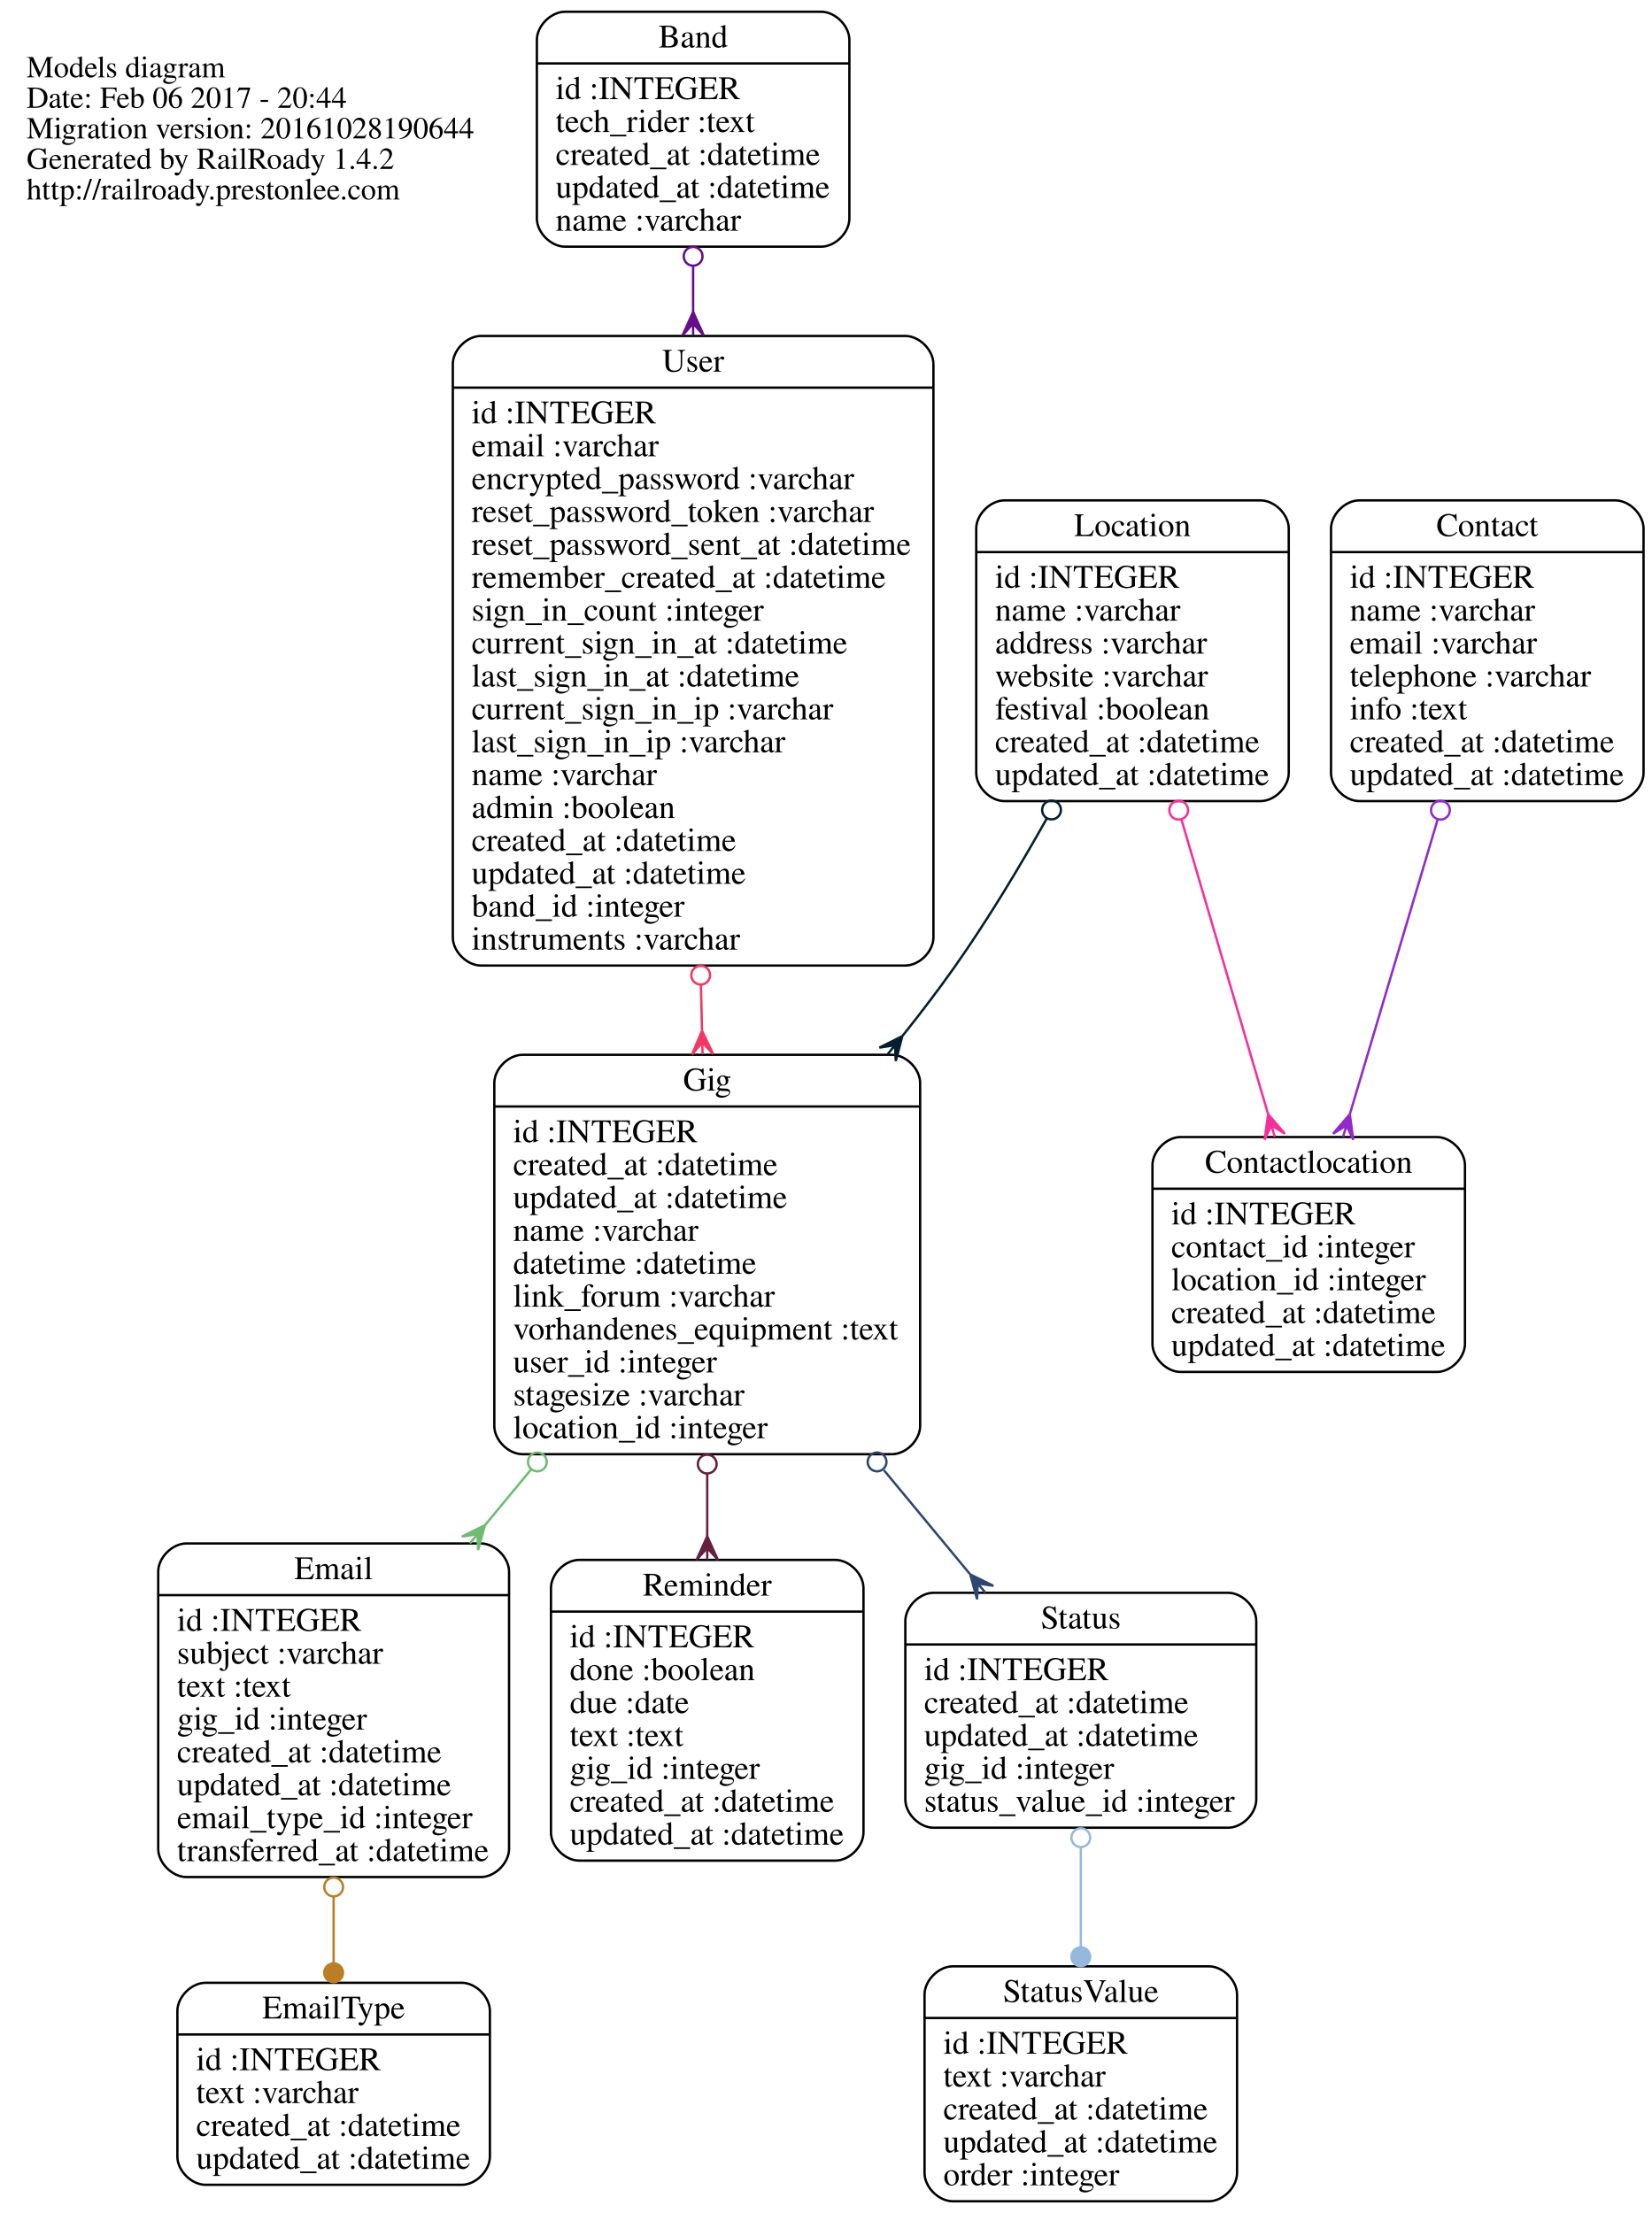
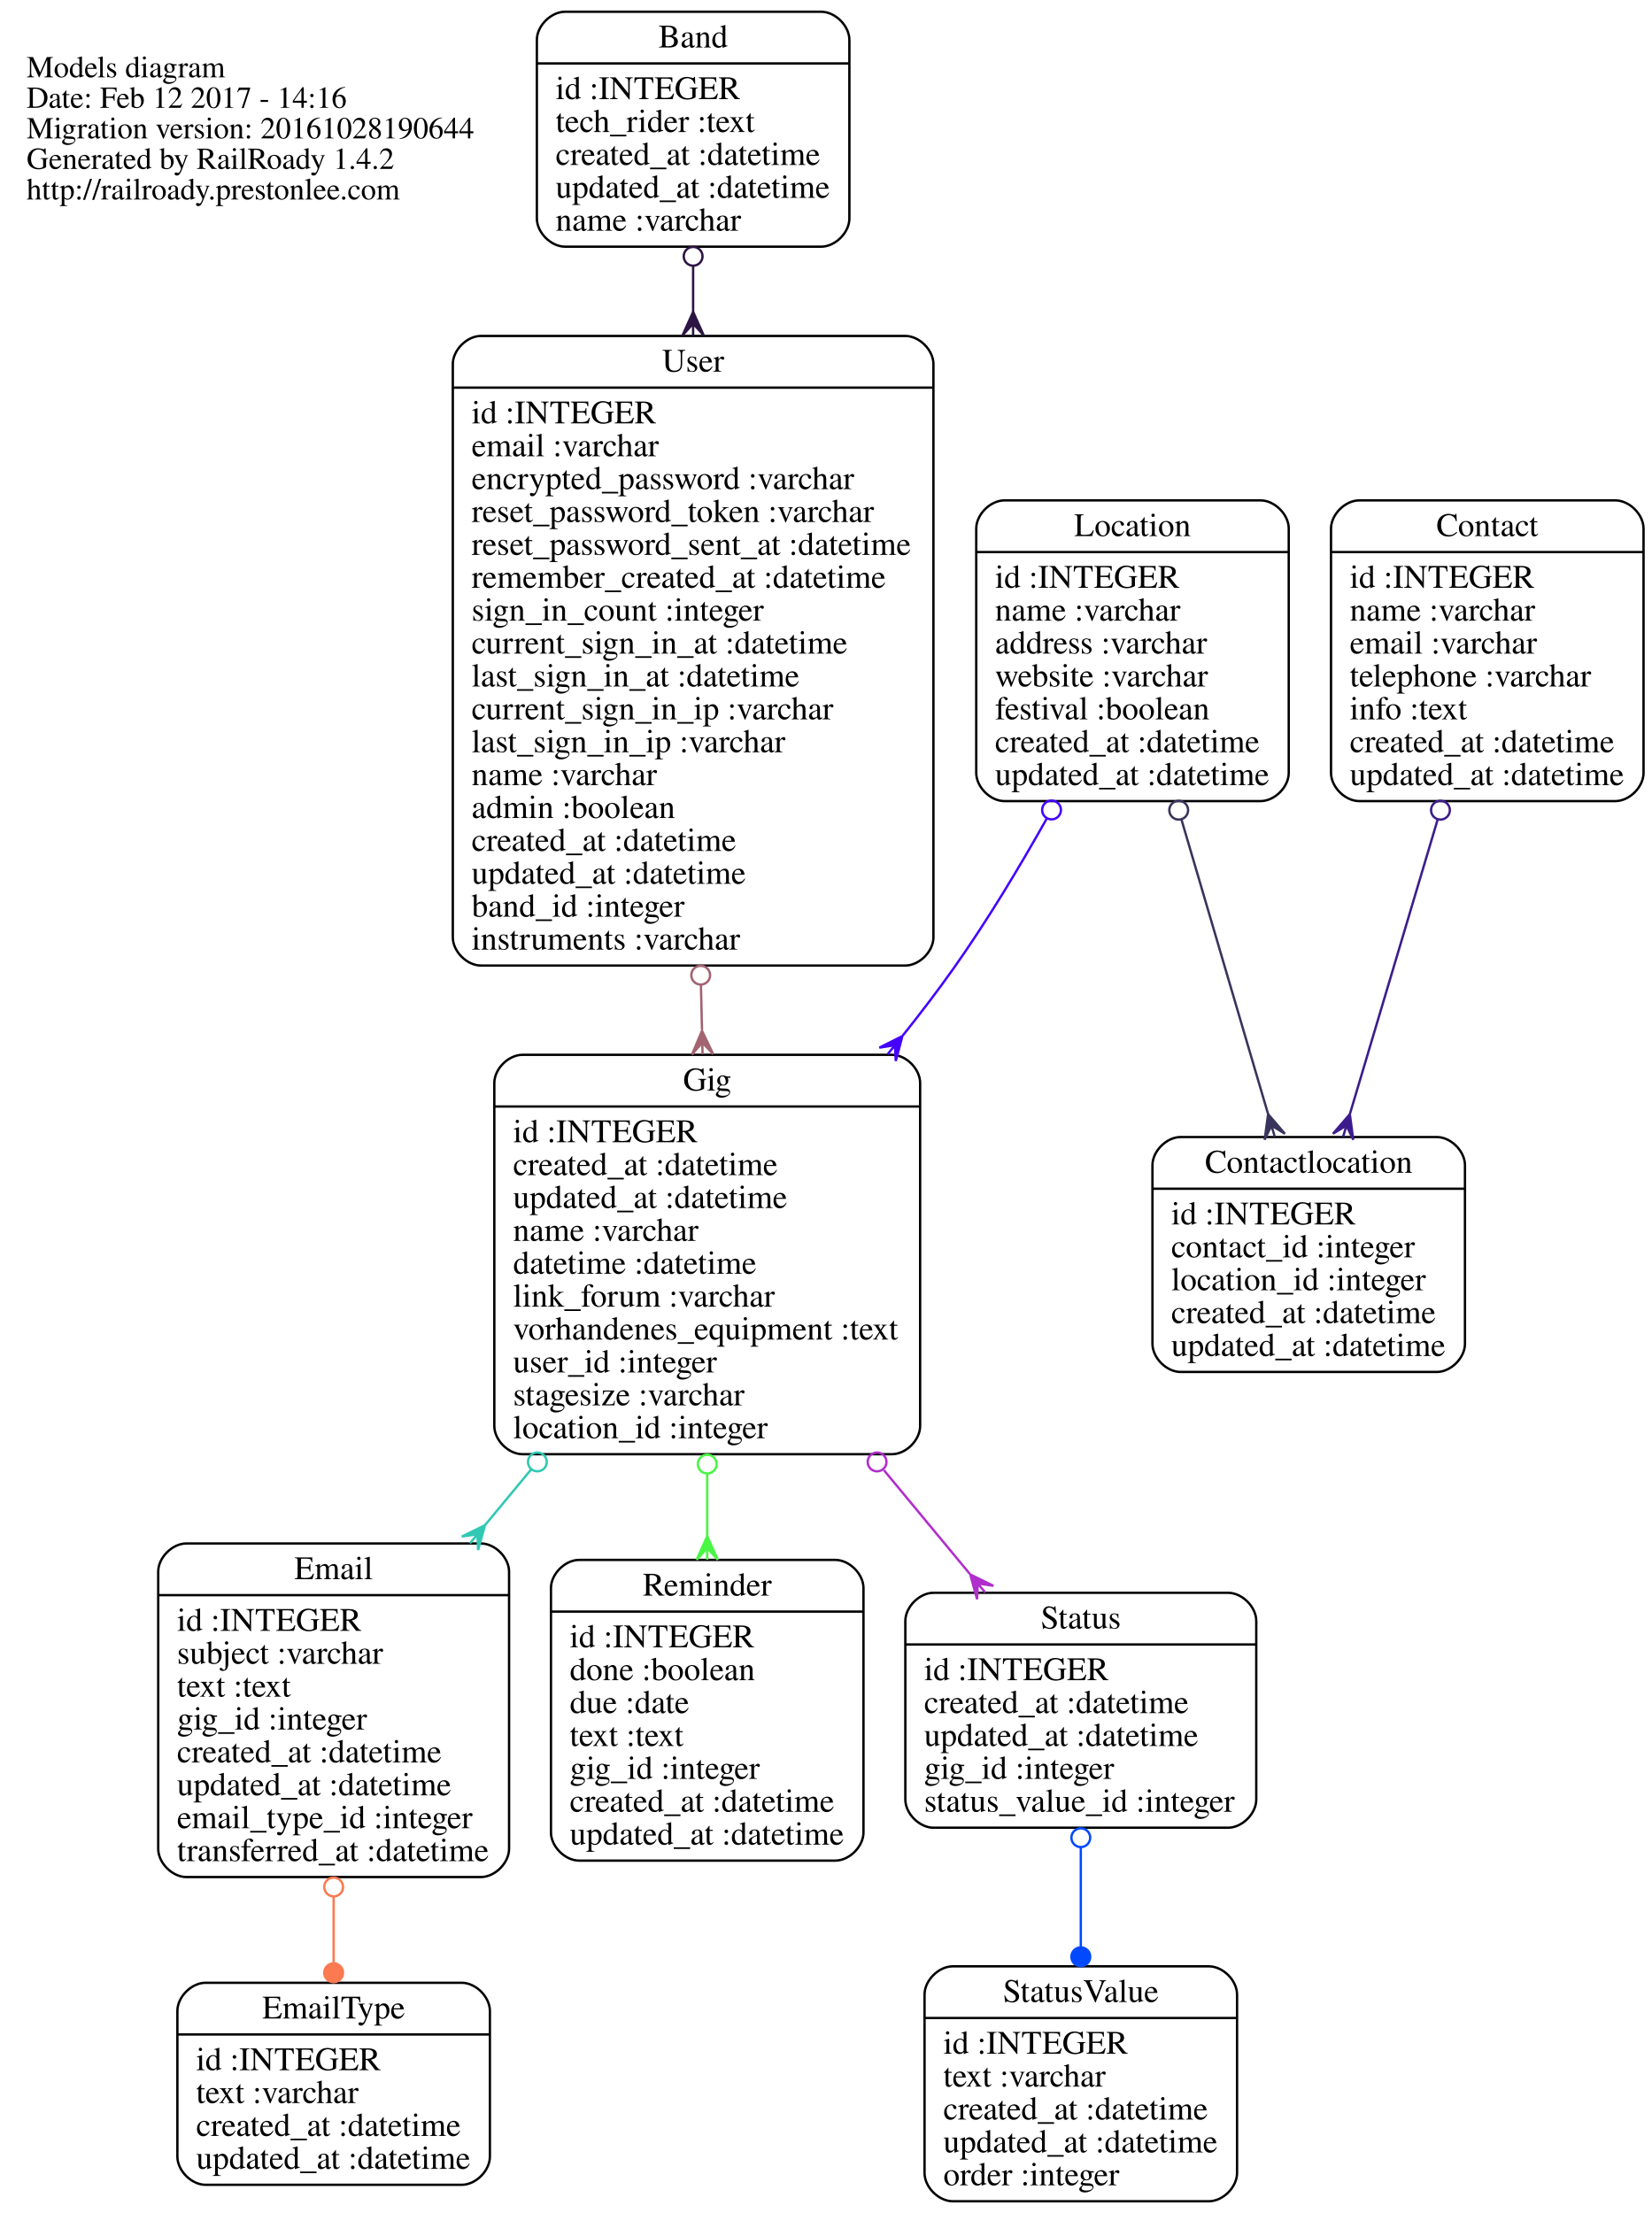
<svg xmlns="http://www.w3.org/2000/svg" width="703pt" height="942pt" viewBox="0.00 0.00 703.00 942.00">
  <g id="graph0" class="graph" transform="scale(1 1) rotate(0) translate(4 938)">
    <polygon fill="none" stroke="none" points="-4,4 -4,-938 699,-938 699,4 -4,4" />
    <g id="node1" class="node">
      <text text-anchor="start" x="7.312" y="-905.1" font-family="Times,serif" font-size="13.00">Models diagram</text>
-       <text text-anchor="start" x="7.312" y="-892.1" font-family="Times,serif" font-size="13.00">Date: Feb 06 2017 - 20:44</text>
+       <text text-anchor="start" x="7.312" y="-892.1" font-family="Times,serif" font-size="13.00">Date: Feb 12 2017 - 14:16</text>
      <text text-anchor="start" x="7.312" y="-879.1" font-family="Times,serif" font-size="13.00">Migration version: 20161028190644</text>
      <text text-anchor="start" x="7.312" y="-866.1" font-family="Times,serif" font-size="13.00">Generated by RailRoady 1.4.2</text>
      <text text-anchor="start" x="7.312" y="-853.1" font-family="Times,serif" font-size="13.00">http://railroady.prestonlee.com</text>
    </g>
    <g id="node2" class="node">
      <path fill="none" stroke="black" d="M236.495,-833C236.495,-833 345.505,-833 345.505,-833 351.505,-833 357.505,-839 357.505,-845 357.505,-845 357.505,-921 357.505,-921 357.505,-927 351.505,-933 345.505,-933 345.505,-933 236.495,-933 236.495,-933 230.495,-933 224.495,-927 224.495,-921 224.495,-921 224.495,-845 224.495,-845 224.495,-839 230.495,-833 236.495,-833" />
      <text text-anchor="middle" x="291" y="-917.8" font-family="Times,serif" font-size="14.00">Band</text>
      <polyline fill="none" stroke="black" points="224.495,-911 357.505,-911 " />
      <text text-anchor="start" x="232.495" y="-895.8" font-family="Times,serif" font-size="14.00">id :INTEGER</text>
      <text text-anchor="start" x="232.495" y="-881.8" font-family="Times,serif" font-size="14.00">tech_rider :text</text>
      <text text-anchor="start" x="232.495" y="-867.8" font-family="Times,serif" font-size="14.00">created_at :datetime</text>
      <text text-anchor="start" x="232.495" y="-853.8" font-family="Times,serif" font-size="14.00">updated_at :datetime</text>
      <text text-anchor="start" x="232.495" y="-839.8" font-family="Times,serif" font-size="14.00">name :varchar</text>
    </g>
    <g id="node12" class="node">
      <path fill="none" stroke="black" d="M200.722,-527C200.722,-527 381.278,-527 381.278,-527 387.278,-527 393.278,-533 393.278,-539 393.278,-539 393.278,-783 393.278,-783 393.278,-789 387.278,-795 381.278,-795 381.278,-795 200.722,-795 200.722,-795 194.722,-795 188.722,-789 188.722,-783 188.722,-783 188.722,-539 188.722,-539 188.722,-533 194.722,-527 200.722,-527" />
      <text text-anchor="middle" x="291" y="-779.8" font-family="Times,serif" font-size="14.00">User</text>
      <polyline fill="none" stroke="black" points="188.722,-773 393.278,-773 " />
      <text text-anchor="start" x="196.722" y="-757.8" font-family="Times,serif" font-size="14.00">id :INTEGER</text>
      <text text-anchor="start" x="196.722" y="-743.8" font-family="Times,serif" font-size="14.00">email :varchar</text>
      <text text-anchor="start" x="196.722" y="-729.8" font-family="Times,serif" font-size="14.00">encrypted_password :varchar</text>
      <text text-anchor="start" x="196.722" y="-715.8" font-family="Times,serif" font-size="14.00">reset_password_token :varchar</text>
      <text text-anchor="start" x="196.722" y="-701.8" font-family="Times,serif" font-size="14.00">reset_password_sent_at :datetime</text>
      <text text-anchor="start" x="196.722" y="-687.8" font-family="Times,serif" font-size="14.00">remember_created_at :datetime</text>
      <text text-anchor="start" x="196.722" y="-673.8" font-family="Times,serif" font-size="14.00">sign_in_count :integer</text>
      <text text-anchor="start" x="196.722" y="-659.8" font-family="Times,serif" font-size="14.00">current_sign_in_at :datetime</text>
      <text text-anchor="start" x="196.722" y="-645.8" font-family="Times,serif" font-size="14.00">last_sign_in_at :datetime</text>
      <text text-anchor="start" x="196.722" y="-631.8" font-family="Times,serif" font-size="14.00">current_sign_in_ip :varchar</text>
      <text text-anchor="start" x="196.722" y="-617.8" font-family="Times,serif" font-size="14.00">last_sign_in_ip :varchar</text>
      <text text-anchor="start" x="196.722" y="-603.8" font-family="Times,serif" font-size="14.00">name :varchar</text>
      <text text-anchor="start" x="196.722" y="-589.8" font-family="Times,serif" font-size="14.00">admin :boolean</text>
      <text text-anchor="start" x="196.722" y="-575.8" font-family="Times,serif" font-size="14.00">created_at :datetime</text>
      <text text-anchor="start" x="196.722" y="-561.8" font-family="Times,serif" font-size="14.00">updated_at :datetime</text>
      <text text-anchor="start" x="196.722" y="-547.8" font-family="Times,serif" font-size="14.00">band_id :integer</text>
      <text text-anchor="start" x="196.722" y="-533.8" font-family="Times,serif" font-size="14.00">instruments :varchar</text>
    </g>
    <g id="edge1" class="edge">
-       <path fill="none" stroke="#670d8b" d="M291,-824.878C291,-818.605 291,-812.031 291,-805.271" />
-       <ellipse fill="none" stroke="#670d8b" cx="291" cy="-828.902" rx="4" ry="4" />
-       <polygon fill="#670d8b" stroke="#670d8b" points="291,-805.249 295.5,-795.249 291,-800.249 291,-795.249 291,-795.249 291,-795.249 291,-800.249 286.5,-795.249 291,-805.249 291,-805.249" />
+       <path fill="none" stroke="#2c1545" d="M291,-824.878C291,-818.605 291,-812.031 291,-805.271" />
+       <ellipse fill="none" stroke="#2c1545" cx="291" cy="-828.902" rx="4" ry="4" />
+       <polygon fill="#2c1545" stroke="#2c1545" points="291,-805.249 295.5,-795.249 291,-800.249 291,-795.249 291,-795.249 291,-795.249 291,-800.249 286.5,-795.249 291,-805.249 291,-805.249" />
    </g>
    <g id="node3" class="node">
      <path fill="none" stroke="black" d="M574.495,-597C574.495,-597 683.505,-597 683.505,-597 689.505,-597 695.505,-603 695.505,-609 695.505,-609 695.505,-713 695.505,-713 695.505,-719 689.505,-725 683.505,-725 683.505,-725 574.495,-725 574.495,-725 568.495,-725 562.495,-719 562.495,-713 562.495,-713 562.495,-609 562.495,-609 562.495,-603 568.495,-597 574.495,-597" />
      <text text-anchor="middle" x="629" y="-709.8" font-family="Times,serif" font-size="14.00">Contact</text>
      <polyline fill="none" stroke="black" points="562.495,-703 695.505,-703 " />
      <text text-anchor="start" x="570.495" y="-687.8" font-family="Times,serif" font-size="14.00">id :INTEGER</text>
      <text text-anchor="start" x="570.495" y="-673.8" font-family="Times,serif" font-size="14.00">name :varchar</text>
      <text text-anchor="start" x="570.495" y="-659.8" font-family="Times,serif" font-size="14.00">email :varchar</text>
      <text text-anchor="start" x="570.495" y="-645.8" font-family="Times,serif" font-size="14.00">telephone :varchar</text>
      <text text-anchor="start" x="570.495" y="-631.8" font-family="Times,serif" font-size="14.00">info :text</text>
      <text text-anchor="start" x="570.495" y="-617.8" font-family="Times,serif" font-size="14.00">created_at :datetime</text>
      <text text-anchor="start" x="570.495" y="-603.8" font-family="Times,serif" font-size="14.00">updated_at :datetime</text>
    </g>
    <g id="node4" class="node">
      <path fill="none" stroke="black" d="M498.495,-354C498.495,-354 607.505,-354 607.505,-354 613.505,-354 619.505,-360 619.505,-366 619.505,-366 619.505,-442 619.505,-442 619.505,-448 613.505,-454 607.505,-454 607.505,-454 498.495,-454 498.495,-454 492.495,-454 486.495,-448 486.495,-442 486.495,-442 486.495,-366 486.495,-366 486.495,-360 492.495,-354 498.495,-354" />
      <text text-anchor="middle" x="553" y="-438.8" font-family="Times,serif" font-size="14.00">Contactlocation</text>
      <polyline fill="none" stroke="black" points="486.495,-432 619.505,-432 " />
      <text text-anchor="start" x="494.495" y="-416.8" font-family="Times,serif" font-size="14.00">id :INTEGER</text>
      <text text-anchor="start" x="494.495" y="-402.8" font-family="Times,serif" font-size="14.00">contact_id :integer</text>
      <text text-anchor="start" x="494.495" y="-388.8" font-family="Times,serif" font-size="14.00">location_id :integer</text>
      <text text-anchor="start" x="494.495" y="-374.8" font-family="Times,serif" font-size="14.00">created_at :datetime</text>
      <text text-anchor="start" x="494.495" y="-360.8" font-family="Times,serif" font-size="14.00">updated_at :datetime</text>
    </g>
    <g id="edge2" class="edge">
-       <path fill="none" stroke="#912acb" d="M607.862,-589.077C596.111,-549.647 581.66,-501.162 570.54,-463.851" />
-       <ellipse fill="none" stroke="#912acb" cx="609.071" cy="-593.133" rx="4" ry="4" />
-       <polygon fill="#912acb" stroke="#912acb" points="570.499,-463.715 571.956,-452.846 569.071,-458.923 567.643,-454.131 567.643,-454.131 567.643,-454.131 569.071,-458.923 563.33,-455.417 570.499,-463.715 570.499,-463.715" />
+       <path fill="none" stroke="#3c1c8d" d="M607.862,-589.077C596.111,-549.647 581.66,-501.162 570.54,-463.851" />
+       <ellipse fill="none" stroke="#3c1c8d" cx="609.071" cy="-593.133" rx="4" ry="4" />
+       <polygon fill="#3c1c8d" stroke="#3c1c8d" points="570.499,-463.715 571.956,-452.846 569.071,-458.923 567.643,-454.131 567.643,-454.131 567.643,-454.131 569.071,-458.923 563.33,-455.417 570.499,-463.715 570.499,-463.715" />
    </g>
    <g id="node5" class="node">
      <path fill="none" stroke="black" d="M75.339,-139C75.339,-139 200.661,-139 200.661,-139 206.661,-139 212.661,-145 212.661,-151 212.661,-151 212.661,-269 212.661,-269 212.661,-275 206.661,-281 200.661,-281 200.661,-281 75.339,-281 75.339,-281 69.339,-281 63.339,-275 63.339,-269 63.339,-269 63.339,-151 63.339,-151 63.339,-145 69.339,-139 75.339,-139" />
      <text text-anchor="middle" x="138" y="-265.8" font-family="Times,serif" font-size="14.00">Email</text>
      <polyline fill="none" stroke="black" points="63.339,-259 212.661,-259 " />
      <text text-anchor="start" x="71.339" y="-243.8" font-family="Times,serif" font-size="14.00">id :INTEGER</text>
      <text text-anchor="start" x="71.339" y="-229.8" font-family="Times,serif" font-size="14.00">subject :varchar</text>
      <text text-anchor="start" x="71.339" y="-215.8" font-family="Times,serif" font-size="14.00">text :text</text>
      <text text-anchor="start" x="71.339" y="-201.8" font-family="Times,serif" font-size="14.00">gig_id :integer</text>
      <text text-anchor="start" x="71.339" y="-187.8" font-family="Times,serif" font-size="14.00">created_at :datetime</text>
      <text text-anchor="start" x="71.339" y="-173.8" font-family="Times,serif" font-size="14.00">updated_at :datetime</text>
      <text text-anchor="start" x="71.339" y="-159.8" font-family="Times,serif" font-size="14.00">email_type_id :integer</text>
      <text text-anchor="start" x="71.339" y="-145.8" font-family="Times,serif" font-size="14.00">transferred_at :datetime</text>
    </g>
    <g id="node6" class="node">
      <path fill="none" stroke="black" d="M83.495,-8C83.495,-8 192.505,-8 192.505,-8 198.505,-8 204.505,-14 204.505,-20 204.505,-20 204.505,-82 204.505,-82 204.505,-88 198.505,-94 192.505,-94 192.505,-94 83.495,-94 83.495,-94 77.495,-94 71.495,-88 71.495,-82 71.495,-82 71.495,-20 71.495,-20 71.495,-14 77.495,-8 83.495,-8" />
      <text text-anchor="middle" x="138" y="-78.8" font-family="Times,serif" font-size="14.00">EmailType</text>
      <polyline fill="none" stroke="black" points="71.495,-72 204.505,-72 " />
      <text text-anchor="start" x="79.495" y="-56.8" font-family="Times,serif" font-size="14.00">id :INTEGER</text>
      <text text-anchor="start" x="79.495" y="-42.8" font-family="Times,serif" font-size="14.00">text :varchar</text>
      <text text-anchor="start" x="79.495" y="-28.8" font-family="Times,serif" font-size="14.00">created_at :datetime</text>
      <text text-anchor="start" x="79.495" y="-14.8" font-family="Times,serif" font-size="14.00">updated_at :datetime</text>
    </g>
    <g id="edge3" class="edge">
-       <path fill="none" stroke="#bb7e27" d="M138,-130.552C138,-120.968 138,-111.382 138,-102.366" />
-       <ellipse fill="none" stroke="#bb7e27" cx="138" cy="-134.766" rx="4" ry="4" />
-       <ellipse fill="#bb7e27" stroke="#bb7e27" cx="138" cy="-98.263" rx="4" ry="4" />
+       <path fill="none" stroke="#fb7a51" d="M138,-130.552C138,-120.968 138,-111.382 138,-102.366" />
+       <ellipse fill="none" stroke="#fb7a51" cx="138" cy="-134.766" rx="4" ry="4" />
+       <ellipse fill="#fb7a51" stroke="#fb7a51" cx="138" cy="-98.263" rx="4" ry="4" />
    </g>
    <g id="node7" class="node">
      <path fill="none" stroke="black" d="M218.384,-319C218.384,-319 375.616,-319 375.616,-319 381.616,-319 387.616,-325 387.616,-331 387.616,-331 387.616,-477 387.616,-477 387.616,-483 381.616,-489 375.616,-489 375.616,-489 218.384,-489 218.384,-489 212.384,-489 206.384,-483 206.384,-477 206.384,-477 206.384,-331 206.384,-331 206.384,-325 212.384,-319 218.384,-319" />
      <text text-anchor="middle" x="297" y="-473.8" font-family="Times,serif" font-size="14.00">Gig</text>
      <polyline fill="none" stroke="black" points="206.384,-467 387.616,-467 " />
      <text text-anchor="start" x="214.384" y="-451.8" font-family="Times,serif" font-size="14.00">id :INTEGER</text>
      <text text-anchor="start" x="214.384" y="-437.8" font-family="Times,serif" font-size="14.00">created_at :datetime</text>
      <text text-anchor="start" x="214.384" y="-423.8" font-family="Times,serif" font-size="14.00">updated_at :datetime</text>
      <text text-anchor="start" x="214.384" y="-409.8" font-family="Times,serif" font-size="14.00">name :varchar</text>
      <text text-anchor="start" x="214.384" y="-395.8" font-family="Times,serif" font-size="14.00">datetime :datetime</text>
      <text text-anchor="start" x="214.384" y="-381.8" font-family="Times,serif" font-size="14.00">link_forum :varchar</text>
      <text text-anchor="start" x="214.384" y="-367.8" font-family="Times,serif" font-size="14.00">vorhandenes_equipment :text</text>
      <text text-anchor="start" x="214.384" y="-353.8" font-family="Times,serif" font-size="14.00">user_id :integer</text>
      <text text-anchor="start" x="214.384" y="-339.8" font-family="Times,serif" font-size="14.00">stagesize :varchar</text>
      <text text-anchor="start" x="214.384" y="-325.8" font-family="Times,serif" font-size="14.00">location_id :integer</text>
    </g>
    <g id="edge5" class="edge">
-       <path fill="none" stroke="#6ebc71" d="M222.112,-312.569C215.538,-304.631 208.922,-296.642 202.445,-288.82" />
-       <ellipse fill="none" stroke="#6ebc71" cx="224.709" cy="-315.705" rx="4" ry="4" />
-       <polygon fill="#6ebc71" stroke="#6ebc71" points="202.399,-288.764 199.486,-278.192 199.209,-284.913 196.02,-281.062 196.02,-281.062 196.02,-281.062 199.209,-284.913 192.555,-283.933 202.399,-288.764 202.399,-288.764" />
+       <path fill="none" stroke="#31c8b4" d="M222.112,-312.569C215.538,-304.631 208.922,-296.642 202.445,-288.82" />
+       <ellipse fill="none" stroke="#31c8b4" cx="224.709" cy="-315.705" rx="4" ry="4" />
+       <polygon fill="#31c8b4" stroke="#31c8b4" points="202.399,-288.764 199.486,-278.192 199.209,-284.913 196.02,-281.062 196.02,-281.062 196.02,-281.062 199.209,-284.913 192.555,-283.933 202.399,-288.764 202.399,-288.764" />
    </g>
    <g id="node9" class="node">
      <path fill="none" stroke="black" d="M242.495,-146C242.495,-146 351.505,-146 351.505,-146 357.505,-146 363.505,-152 363.505,-158 363.505,-158 363.505,-262 363.505,-262 363.505,-268 357.505,-274 351.505,-274 351.505,-274 242.495,-274 242.495,-274 236.495,-274 230.495,-268 230.495,-262 230.495,-262 230.495,-158 230.495,-158 230.495,-152 236.495,-146 242.495,-146" />
      <text text-anchor="middle" x="297" y="-258.8" font-family="Times,serif" font-size="14.00">Reminder</text>
      <polyline fill="none" stroke="black" points="230.495,-252 363.505,-252 " />
      <text text-anchor="start" x="238.495" y="-236.8" font-family="Times,serif" font-size="14.00">id :INTEGER</text>
      <text text-anchor="start" x="238.495" y="-222.8" font-family="Times,serif" font-size="14.00">done :boolean</text>
      <text text-anchor="start" x="238.495" y="-208.8" font-family="Times,serif" font-size="14.00">due :date</text>
      <text text-anchor="start" x="238.495" y="-194.8" font-family="Times,serif" font-size="14.00">text :text</text>
      <text text-anchor="start" x="238.495" y="-180.8" font-family="Times,serif" font-size="14.00">gig_id :integer</text>
      <text text-anchor="start" x="238.495" y="-166.8" font-family="Times,serif" font-size="14.00">created_at :datetime</text>
      <text text-anchor="start" x="238.495" y="-152.8" font-family="Times,serif" font-size="14.00">updated_at :datetime</text>
    </g>
    <g id="edge6" class="edge">
-       <path fill="none" stroke="#65203f" d="M297,-310.664C297,-301.758 297,-292.81 297,-284.127" />
-       <ellipse fill="none" stroke="#65203f" cx="297" cy="-314.786" rx="4" ry="4" />
-       <polygon fill="#65203f" stroke="#65203f" points="297,-284.075 301.5,-274.075 297,-279.075 297,-274.075 297,-274.075 297,-274.075 297,-279.075 292.5,-274.075 297,-284.075 297,-284.075" />
+       <path fill="none" stroke="#48f743" d="M297,-310.664C297,-301.758 297,-292.81 297,-284.127" />
+       <ellipse fill="none" stroke="#48f743" cx="297" cy="-314.786" rx="4" ry="4" />
+       <polygon fill="#48f743" stroke="#48f743" points="297,-284.075 301.5,-274.075 297,-279.075 297,-274.075 297,-274.075 297,-274.075 297,-279.075 292.5,-274.075 297,-284.075 297,-284.075" />
    </g>
    <g id="node10" class="node">
      <path fill="none" stroke="black" d="M393.322,-160C393.322,-160 518.678,-160 518.678,-160 524.678,-160 530.678,-166 530.678,-172 530.678,-172 530.678,-248 530.678,-248 530.678,-254 524.678,-260 518.678,-260 518.678,-260 393.322,-260 393.322,-260 387.322,-260 381.322,-254 381.322,-248 381.322,-248 381.322,-172 381.322,-172 381.322,-166 387.322,-160 393.322,-160" />
      <text text-anchor="middle" x="456" y="-244.8" font-family="Times,serif" font-size="14.00">Status</text>
      <polyline fill="none" stroke="black" points="381.322,-238 530.678,-238 " />
      <text text-anchor="start" x="389.322" y="-222.8" font-family="Times,serif" font-size="14.00">id :INTEGER</text>
      <text text-anchor="start" x="389.322" y="-208.8" font-family="Times,serif" font-size="14.00">created_at :datetime</text>
      <text text-anchor="start" x="389.322" y="-194.8" font-family="Times,serif" font-size="14.00">updated_at :datetime</text>
      <text text-anchor="start" x="389.322" y="-180.8" font-family="Times,serif" font-size="14.00">gig_id :integer</text>
      <text text-anchor="start" x="389.322" y="-166.8" font-family="Times,serif" font-size="14.00">status_value_id :integer</text>
    </g>
    <g id="edge4" class="edge">
-       <path fill="none" stroke="#2e4772" d="M372.205,-312.187C384.635,-297.177 397.205,-281.998 408.695,-268.122" />
-       <ellipse fill="none" stroke="#2e4772" cx="369.291" cy="-315.705" rx="4" ry="4" />
-       <polygon fill="#2e4772" stroke="#2e4772" points="408.949,-267.817 418.793,-262.985 412.138,-263.966 415.327,-260.115 415.327,-260.115 415.327,-260.115 412.138,-263.966 411.861,-257.245 408.949,-267.817 408.949,-267.817" />
+       <path fill="none" stroke="#b02ecb" d="M372.205,-312.187C384.635,-297.177 397.205,-281.998 408.695,-268.122" />
+       <ellipse fill="none" stroke="#b02ecb" cx="369.291" cy="-315.705" rx="4" ry="4" />
+       <polygon fill="#b02ecb" stroke="#b02ecb" points="408.949,-267.817 418.793,-262.985 412.138,-263.966 415.327,-260.115 415.327,-260.115 415.327,-260.115 412.138,-263.966 411.861,-257.245 408.949,-267.817 408.949,-267.817" />
    </g>
    <g id="node8" class="node">
      <path fill="none" stroke="black" d="M423.495,-597C423.495,-597 532.505,-597 532.505,-597 538.505,-597 544.505,-603 544.505,-609 544.505,-609 544.505,-713 544.505,-713 544.505,-719 538.505,-725 532.505,-725 532.505,-725 423.495,-725 423.495,-725 417.495,-725 411.495,-719 411.495,-713 411.495,-713 411.495,-609 411.495,-609 411.495,-603 417.495,-597 423.495,-597" />
      <text text-anchor="middle" x="478" y="-709.8" font-family="Times,serif" font-size="14.00">Location</text>
      <polyline fill="none" stroke="black" points="411.495,-703 544.505,-703 " />
      <text text-anchor="start" x="419.495" y="-687.8" font-family="Times,serif" font-size="14.00">id :INTEGER</text>
      <text text-anchor="start" x="419.495" y="-673.8" font-family="Times,serif" font-size="14.00">name :varchar</text>
      <text text-anchor="start" x="419.495" y="-659.8" font-family="Times,serif" font-size="14.00">address :varchar</text>
      <text text-anchor="start" x="419.495" y="-645.8" font-family="Times,serif" font-size="14.00">website :varchar</text>
      <text text-anchor="start" x="419.495" y="-631.8" font-family="Times,serif" font-size="14.00">festival :boolean</text>
      <text text-anchor="start" x="419.495" y="-617.8" font-family="Times,serif" font-size="14.00">created_at :datetime</text>
      <text text-anchor="start" x="419.495" y="-603.8" font-family="Times,serif" font-size="14.00">updated_at :datetime</text>
    </g>
    <g id="edge8" class="edge">
-       <path fill="none" stroke="#f62f9d" d="M498.86,-589.077C510.457,-549.647 524.717,-501.162 535.691,-463.851" />
-       <ellipse fill="none" stroke="#f62f9d" cx="497.668" cy="-593.129" rx="4" ry="4" />
-       <polygon fill="#f62f9d" stroke="#f62f9d" points="535.728,-463.725 542.867,-455.401 537.139,-458.928 538.55,-454.131 538.55,-454.131 538.55,-454.131 537.139,-458.928 534.233,-452.861 535.728,-463.725 535.728,-463.725" />
+       <path fill="none" stroke="#39345c" d="M498.86,-589.077C510.457,-549.647 524.717,-501.162 535.691,-463.851" />
+       <ellipse fill="none" stroke="#39345c" cx="497.668" cy="-593.129" rx="4" ry="4" />
+       <polygon fill="#39345c" stroke="#39345c" points="535.728,-463.725 542.867,-455.401 537.139,-458.928 538.55,-454.131 538.55,-454.131 538.55,-454.131 537.139,-458.928 534.233,-452.861 535.728,-463.725 535.728,-463.725" />
    </g>
    <g id="edge7" class="edge">
-       <path fill="none" stroke="#011f30" d="M441.565,-589.659C429.77,-568.646 416.078,-545.916 402,-526 395.227,-516.418 387.835,-506.709 380.211,-497.173" />
-       <ellipse fill="none" stroke="#011f30" cx="443.545" cy="-593.217" rx="4" ry="4" />
-       <polygon fill="#011f30" stroke="#011f30" points="380.056,-496.982 377.259,-486.379 376.909,-493.097 373.762,-489.211 373.762,-489.211 373.762,-489.211 376.909,-493.097 370.265,-492.044 380.056,-496.982 380.056,-496.982" />
+       <path fill="none" stroke="#4403fe" d="M441.565,-589.659C429.77,-568.646 416.078,-545.916 402,-526 395.227,-516.418 387.835,-506.709 380.211,-497.173" />
+       <ellipse fill="none" stroke="#4403fe" cx="443.545" cy="-593.217" rx="4" ry="4" />
+       <polygon fill="#4403fe" stroke="#4403fe" points="380.056,-496.982 377.259,-486.379 376.909,-493.097 373.762,-489.211 373.762,-489.211 373.762,-489.211 376.909,-493.097 370.265,-492.044 380.056,-496.982 380.056,-496.982" />
    </g>
    <g id="node11" class="node">
      <path fill="none" stroke="black" d="M401.495,-1C401.495,-1 510.505,-1 510.505,-1 516.505,-1 522.505,-7 522.505,-13 522.505,-13 522.505,-89 522.505,-89 522.505,-95 516.505,-101 510.505,-101 510.505,-101 401.495,-101 401.495,-101 395.495,-101 389.495,-95 389.495,-89 389.495,-89 389.495,-13 389.495,-13 389.495,-7 395.495,-1 401.495,-1" />
      <text text-anchor="middle" x="456" y="-85.8" font-family="Times,serif" font-size="14.00">StatusValue</text>
      <polyline fill="none" stroke="black" points="389.495,-79 522.505,-79 " />
      <text text-anchor="start" x="397.495" y="-63.8" font-family="Times,serif" font-size="14.00">id :INTEGER</text>
      <text text-anchor="start" x="397.495" y="-49.8" font-family="Times,serif" font-size="14.00">text :varchar</text>
      <text text-anchor="start" x="397.495" y="-35.8" font-family="Times,serif" font-size="14.00">created_at :datetime</text>
      <text text-anchor="start" x="397.495" y="-21.8" font-family="Times,serif" font-size="14.00">updated_at :datetime</text>
      <text text-anchor="start" x="397.495" y="-7.8" font-family="Times,serif" font-size="14.00">order :integer</text>
    </g>
    <g id="edge9" class="edge">
-       <path fill="none" stroke="#95b9dd" d="M456,-151.725C456,-137.839 456,-122.995 456,-109.116" />
-       <ellipse fill="none" stroke="#95b9dd" cx="456" cy="-155.755" rx="4" ry="4" />
-       <ellipse fill="#95b9dd" stroke="#95b9dd" cx="456" cy="-105.07" rx="4" ry="4" />
+       <path fill="none" stroke="#0249fe" d="M456,-151.725C456,-137.839 456,-122.995 456,-109.116" />
+       <ellipse fill="none" stroke="#0249fe" cx="456" cy="-155.755" rx="4" ry="4" />
+       <ellipse fill="#0249fe" stroke="#0249fe" cx="456" cy="-105.07" rx="4" ry="4" />
    </g>
    <g id="edge10" class="edge">
-       <path fill="none" stroke="#f23762" d="M294.322,-518.813C294.474,-512.37 294.624,-505.975 294.772,-499.693" />
-       <ellipse fill="none" stroke="#f23762" cx="294.226" cy="-522.9" rx="4" ry="4" />
-       <polygon fill="#f23762" stroke="#f23762" points="294.783,-499.238 299.517,-489.346 294.9,-494.239 295.018,-489.241 295.018,-489.241 295.018,-489.241 294.9,-494.239 290.519,-489.135 294.783,-499.238 294.783,-499.238" />
+       <path fill="none" stroke="#a36371" d="M294.322,-518.813C294.474,-512.37 294.624,-505.975 294.772,-499.693" />
+       <ellipse fill="none" stroke="#a36371" cx="294.226" cy="-522.9" rx="4" ry="4" />
+       <polygon fill="#a36371" stroke="#a36371" points="294.783,-499.238 299.517,-489.346 294.9,-494.239 295.018,-489.241 295.018,-489.241 295.018,-489.241 294.9,-494.239 290.519,-489.135 294.783,-499.238 294.783,-499.238" />
    </g>
  </g>
</svg>
